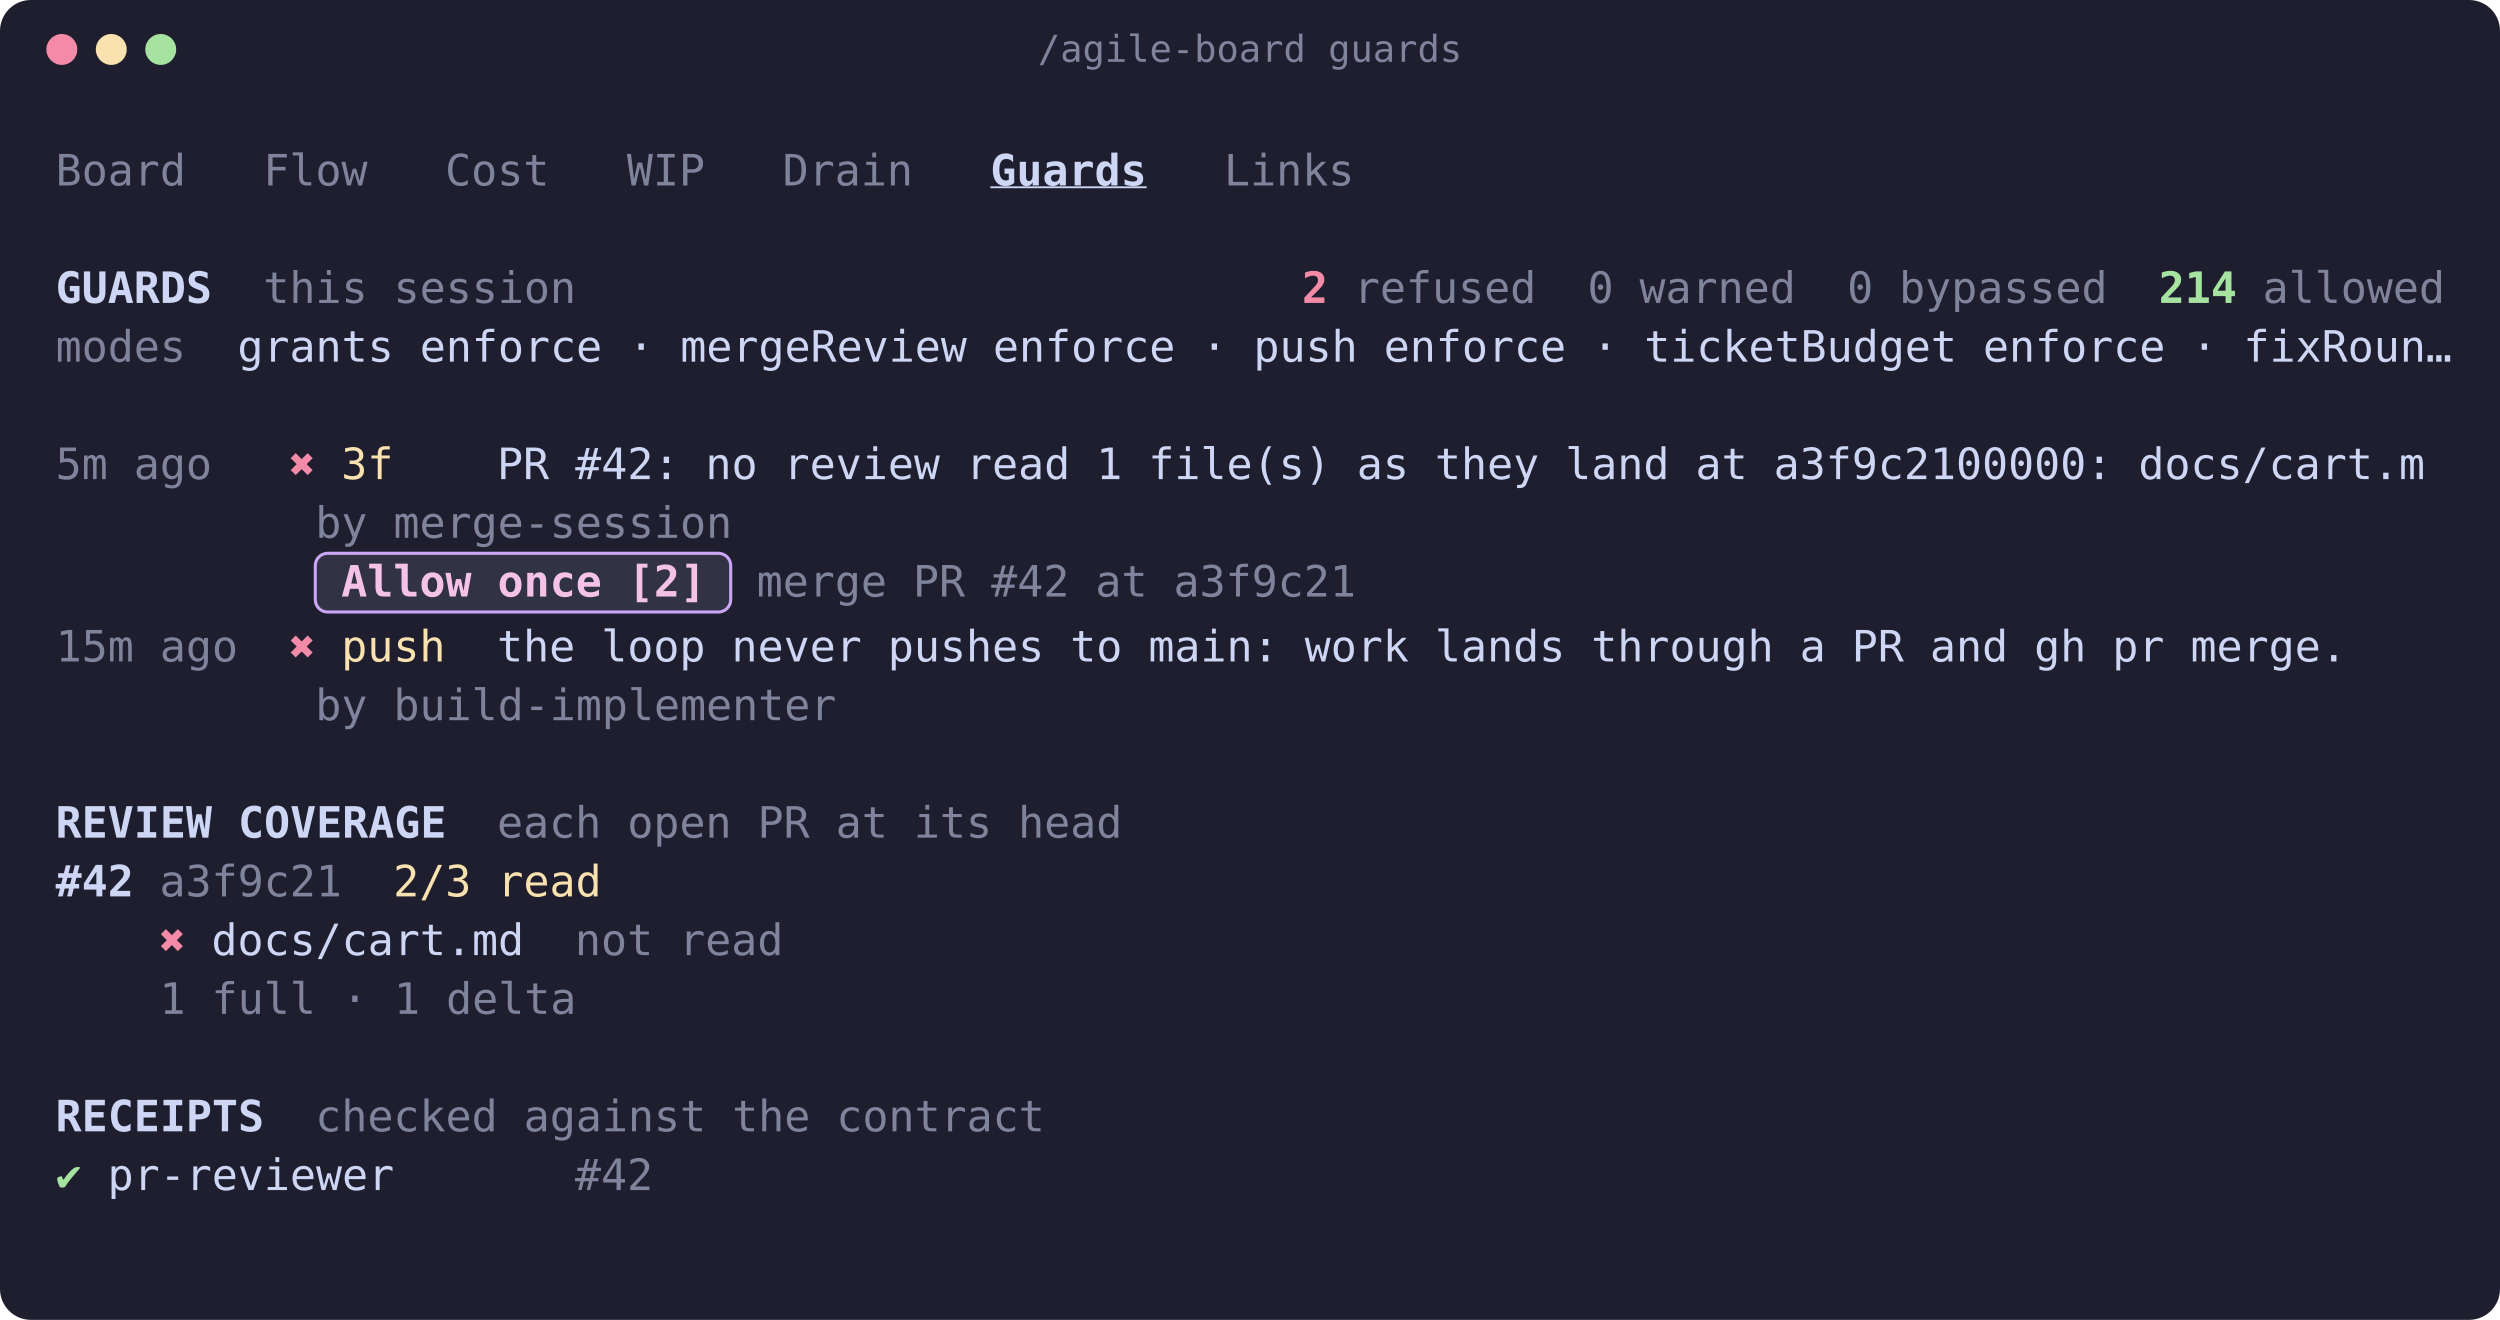
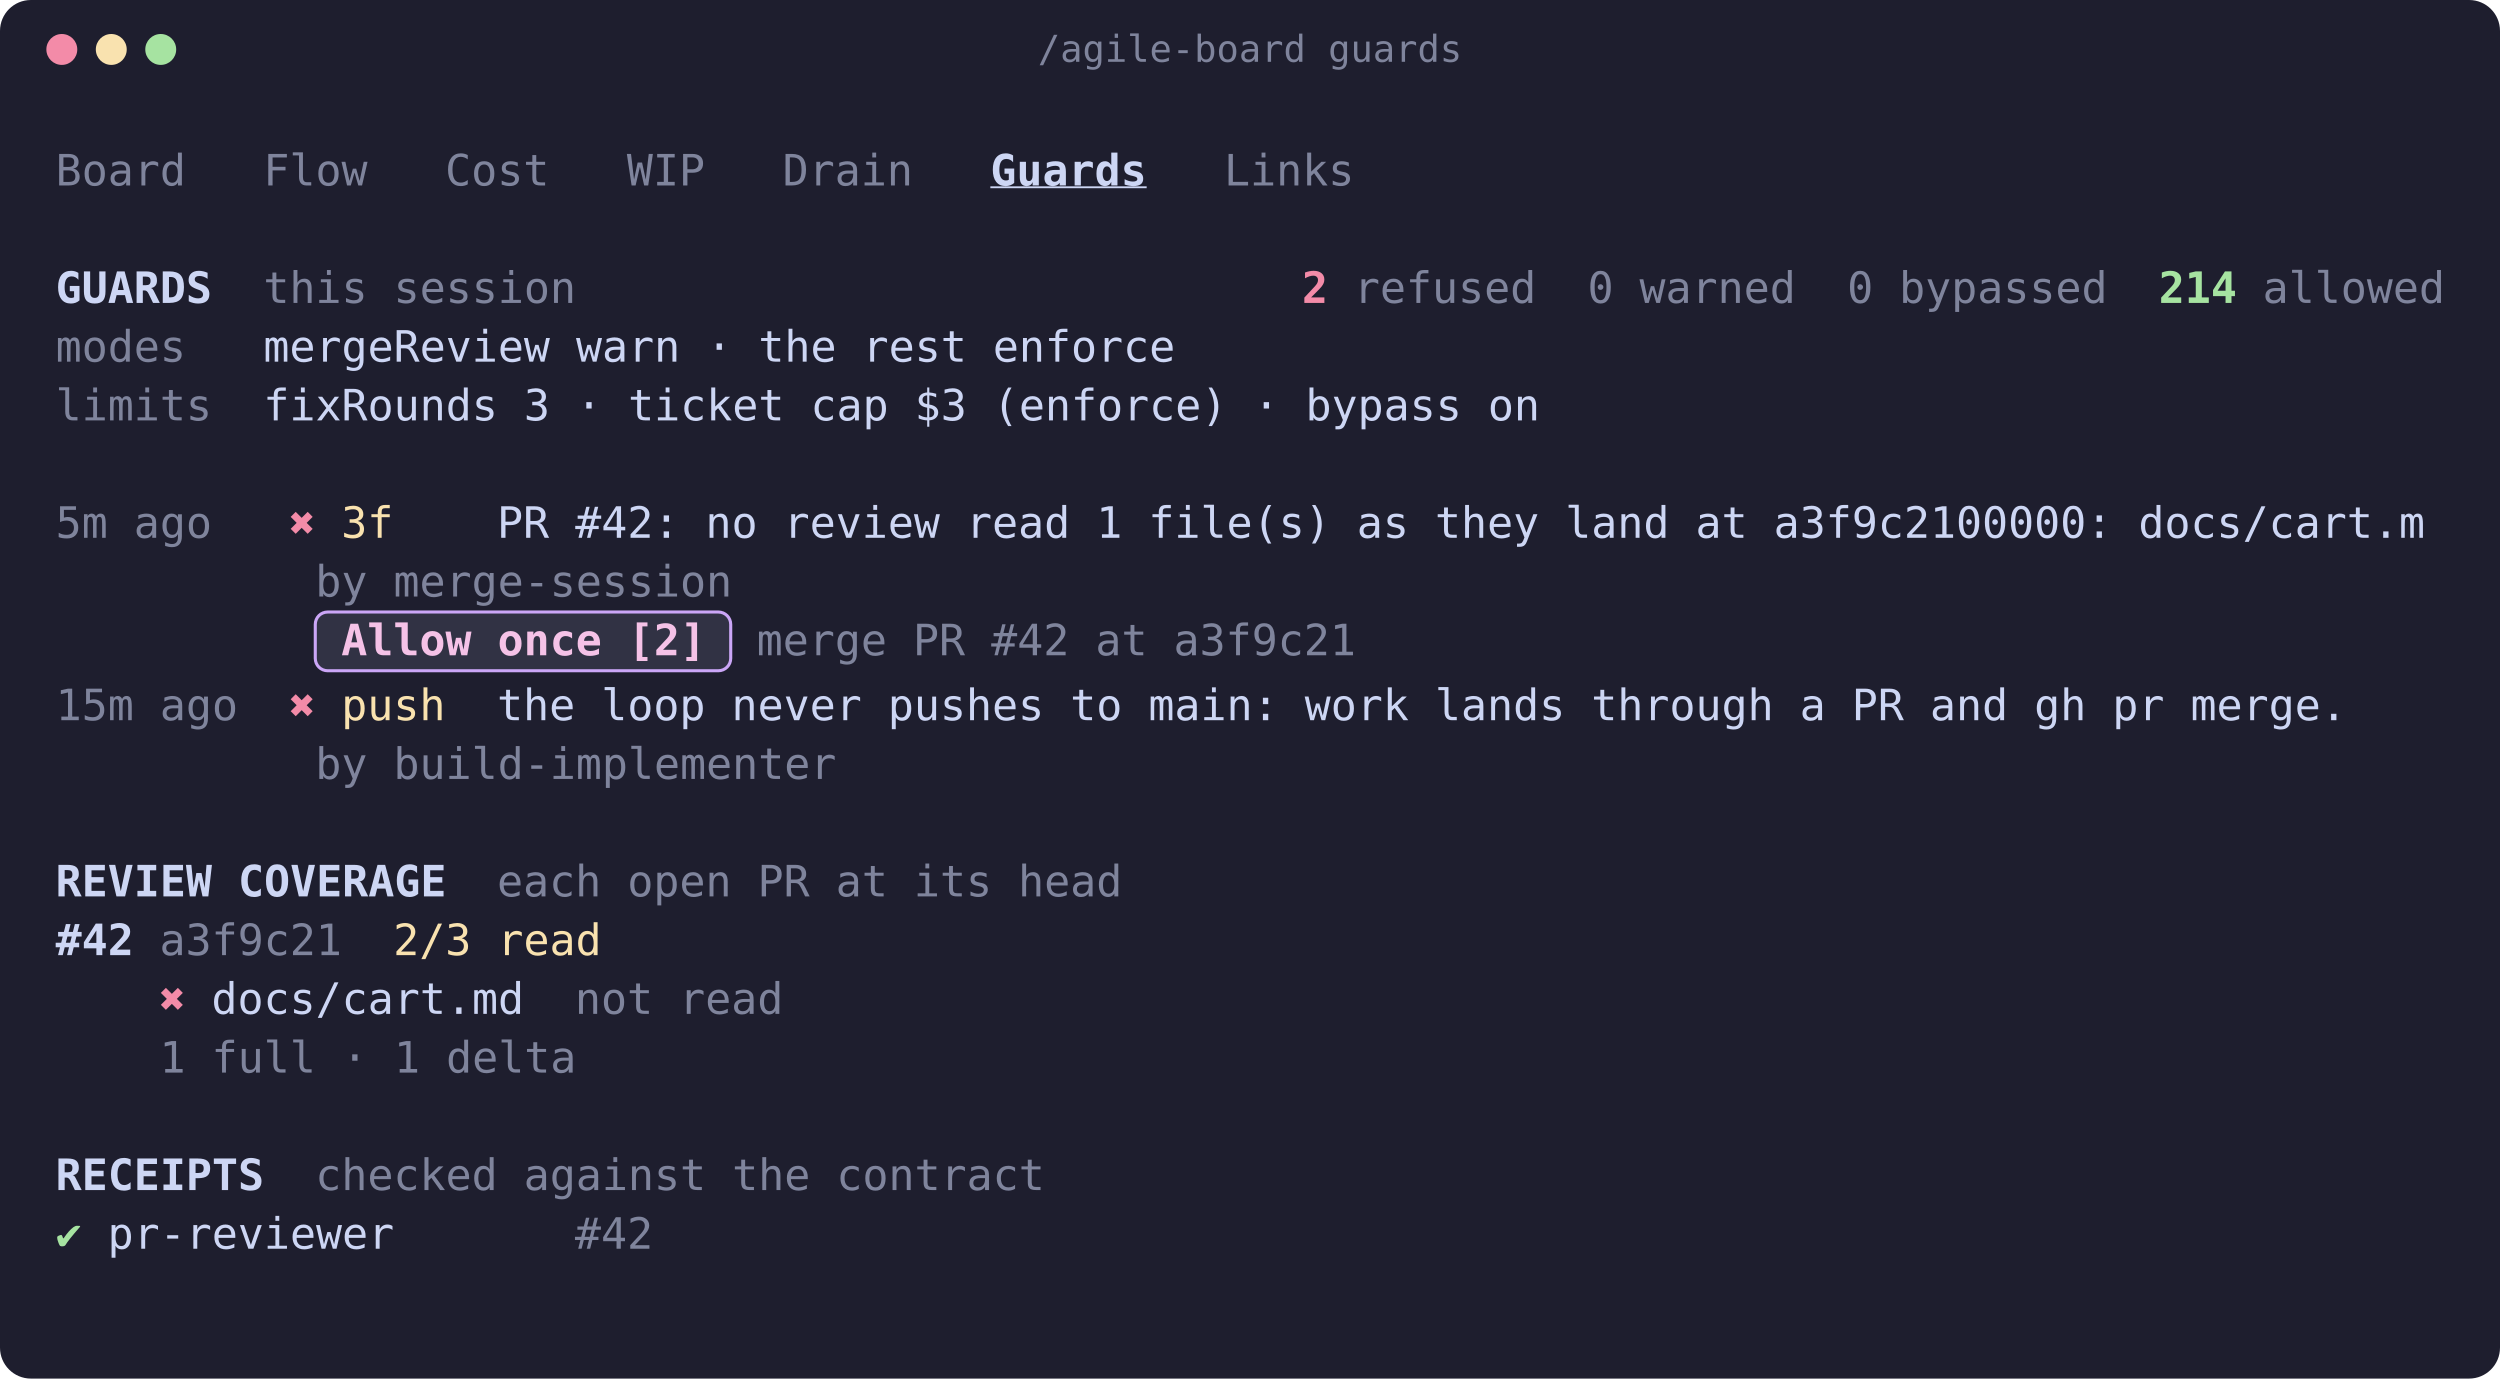
- <svg xmlns="http://www.w3.org/2000/svg" width="808.8" height="427" viewBox="0 0 808.8 427" font-family="ui-monospace, SFMono-Regular, Menlo, Consolas, DejaVu Sans Mono, monospace" font-size="14" xml:space="preserve" style="white-space:pre">
-   <rect width="808.8" height="427" rx="10" fill="#1e1e2e" />
+ <svg xmlns="http://www.w3.org/2000/svg" width="808.8" height="446" viewBox="0 0 808.8 446" font-family="ui-monospace, SFMono-Regular, Menlo, Consolas, DejaVu Sans Mono, monospace" font-size="14" xml:space="preserve" style="white-space:pre">
+   <rect width="808.8" height="446" rx="10" fill="#1e1e2e" />
  <circle cx="20" cy="16" r="5" fill="#f38ba8" />
  <circle cx="36" cy="16" r="5" fill="#f9e2af" />
  <circle cx="52" cy="16" r="5" fill="#a6e3a1" />
  <text x="404.4" y="20" fill="#7f849c" text-anchor="middle" font-size="12">/agile-board guards</text>
  <text x="18" y="60" fill="#7f849c">Board</text>
  <text x="85.2" y="60" fill="#7f849c">Flow</text>
  <text x="144" y="60" fill="#7f849c">Cost</text>
  <text x="202.8" y="60" fill="#7f849c">WIP</text>
  <text x="253.2" y="60" fill="#7f849c">Drain</text>
  <text x="320.4" y="60" fill="#cdd6f4" font-weight="bold" text-decoration="underline">Guards</text>
  <text x="396" y="60" fill="#7f849c">Links</text>
  <text x="18" y="98" fill="#cdd6f4" font-weight="bold">GUARDS</text>
  <text x="85.2" y="98" fill="#7f849c">this session</text>
  <text x="421.2" y="98" fill="#f38ba8" font-weight="bold">2</text>
  <text x="438" y="98" fill="#7f849c">refused  </text>
  <text x="513.6" y="98" fill="#7f849c">0</text>
  <text x="530.4" y="98" fill="#7f849c">warned  </text>
  <text x="597.6" y="98" fill="#7f849c">0</text>
  <text x="614.4" y="98" fill="#7f849c">bypassed  </text>
  <text x="698.4" y="98" fill="#a6e3a1" font-weight="bold">214</text>
  <text x="732" y="98" fill="#7f849c">allowed</text>
-   <text x="18" y="117" fill="#7f849c">modes  </text>
-   <text x="76.8" y="117" fill="#cdd6f4">grants enforce · mergeReview enforce · push enforce · ticketBudget enforce · fixRoun…</text>
-   <text x="18" y="155" fill="#7f849c">5m ago   </text>
-   <text x="93.6" y="155" fill="#f38ba8">✖ </text>
-   <text x="110.4" y="155" fill="#f9e2af">3f    </text>
-   <text x="160.8" y="155" fill="#cdd6f4">PR #42: no review read 1 file(s) as they land at a3f9c2100000: docs/cart.m</text>
-   <text x="102" y="174" fill="#7f849c">by merge-session</text>
-   <rect x="102" y="179" width="134.4" height="19" rx="4" fill="#313244" stroke="#cba6f7" />
-   <text x="110.4" y="193" fill="#f5c2e7" font-weight="bold">Allow once [2]</text>
-   <text x="244.8" y="193" fill="#7f849c">merge PR #42 at a3f9c21</text>
-   <text x="18" y="214" fill="#7f849c">15m ago  </text>
-   <text x="93.6" y="214" fill="#f38ba8">✖ </text>
-   <text x="110.4" y="214" fill="#f9e2af">push  </text>
-   <text x="160.8" y="214" fill="#cdd6f4">the loop never pushes to main: work lands through a PR and gh pr merge.</text>
-   <text x="102" y="233" fill="#7f849c">by build-implementer</text>
-   <text x="18" y="271" fill="#cdd6f4" font-weight="bold">REVIEW COVERAGE</text>
-   <text x="160.8" y="271" fill="#7f849c">each open PR at its head</text>
-   <text x="18" y="290" fill="#cdd6f4" font-weight="bold">#42 </text>
-   <text x="51.6" y="290" fill="#7f849c">a3f9c21</text>
-   <text x="127.2" y="290" fill="#f9e2af">2/3 read</text>
-   <text x="51.6" y="309" fill="#f38ba8">✖ </text>
-   <text x="68.4" y="309" fill="#cdd6f4">docs/cart.md</text>
-   <text x="186" y="309" fill="#7f849c">not read</text>
-   <text x="51.6" y="328" fill="#7f849c">1 full · 1 delta</text>
-   <text x="18" y="366" fill="#cdd6f4" font-weight="bold">RECEIPTS</text>
-   <text x="102" y="366" fill="#7f849c">checked against the contract</text>
-   <text x="18" y="385" fill="#a6e3a1">✔ </text>
-   <text x="34.8" y="385" fill="#cdd6f4">pr-reviewer       </text>
-   <text x="186" y="385" fill="#7f849c">#42</text>
+   <text x="18" y="117" fill="#7f849c">modes   </text>
+   <text x="85.2" y="117" fill="#cdd6f4">mergeReview warn · the rest enforce</text>
+   <text x="18" y="136" fill="#7f849c">limits  </text>
+   <text x="85.2" y="136" fill="#cdd6f4">fixRounds 3 · ticket cap $3 (enforce) · bypass on</text>
+   <text x="18" y="174" fill="#7f849c">5m ago   </text>
+   <text x="93.6" y="174" fill="#f38ba8">✖ </text>
+   <text x="110.4" y="174" fill="#f9e2af">3f    </text>
+   <text x="160.8" y="174" fill="#cdd6f4">PR #42: no review read 1 file(s) as they land at a3f9c2100000: docs/cart.m</text>
+   <text x="102" y="193" fill="#7f849c">by merge-session</text>
+   <rect x="102" y="198" width="134.4" height="19" rx="4" fill="#313244" stroke="#cba6f7" />
+   <text x="110.4" y="212" fill="#f5c2e7" font-weight="bold">Allow once [2]</text>
+   <text x="244.8" y="212" fill="#7f849c">merge PR #42 at a3f9c21</text>
+   <text x="18" y="233" fill="#7f849c">15m ago  </text>
+   <text x="93.6" y="233" fill="#f38ba8">✖ </text>
+   <text x="110.4" y="233" fill="#f9e2af">push  </text>
+   <text x="160.8" y="233" fill="#cdd6f4">the loop never pushes to main: work lands through a PR and gh pr merge.</text>
+   <text x="102" y="252" fill="#7f849c">by build-implementer</text>
+   <text x="18" y="290" fill="#cdd6f4" font-weight="bold">REVIEW COVERAGE</text>
+   <text x="160.8" y="290" fill="#7f849c">each open PR at its head</text>
+   <text x="18" y="309" fill="#cdd6f4" font-weight="bold">#42 </text>
+   <text x="51.6" y="309" fill="#7f849c">a3f9c21</text>
+   <text x="127.2" y="309" fill="#f9e2af">2/3 read</text>
+   <text x="51.6" y="328" fill="#f38ba8">✖ </text>
+   <text x="68.4" y="328" fill="#cdd6f4">docs/cart.md</text>
+   <text x="186" y="328" fill="#7f849c">not read</text>
+   <text x="51.6" y="347" fill="#7f849c">1 full · 1 delta</text>
+   <text x="18" y="385" fill="#cdd6f4" font-weight="bold">RECEIPTS</text>
+   <text x="102" y="385" fill="#7f849c">checked against the contract</text>
+   <text x="18" y="404" fill="#a6e3a1">✔ </text>
+   <text x="34.8" y="404" fill="#cdd6f4">pr-reviewer       </text>
+   <text x="186" y="404" fill="#7f849c">#42</text>
</svg>
